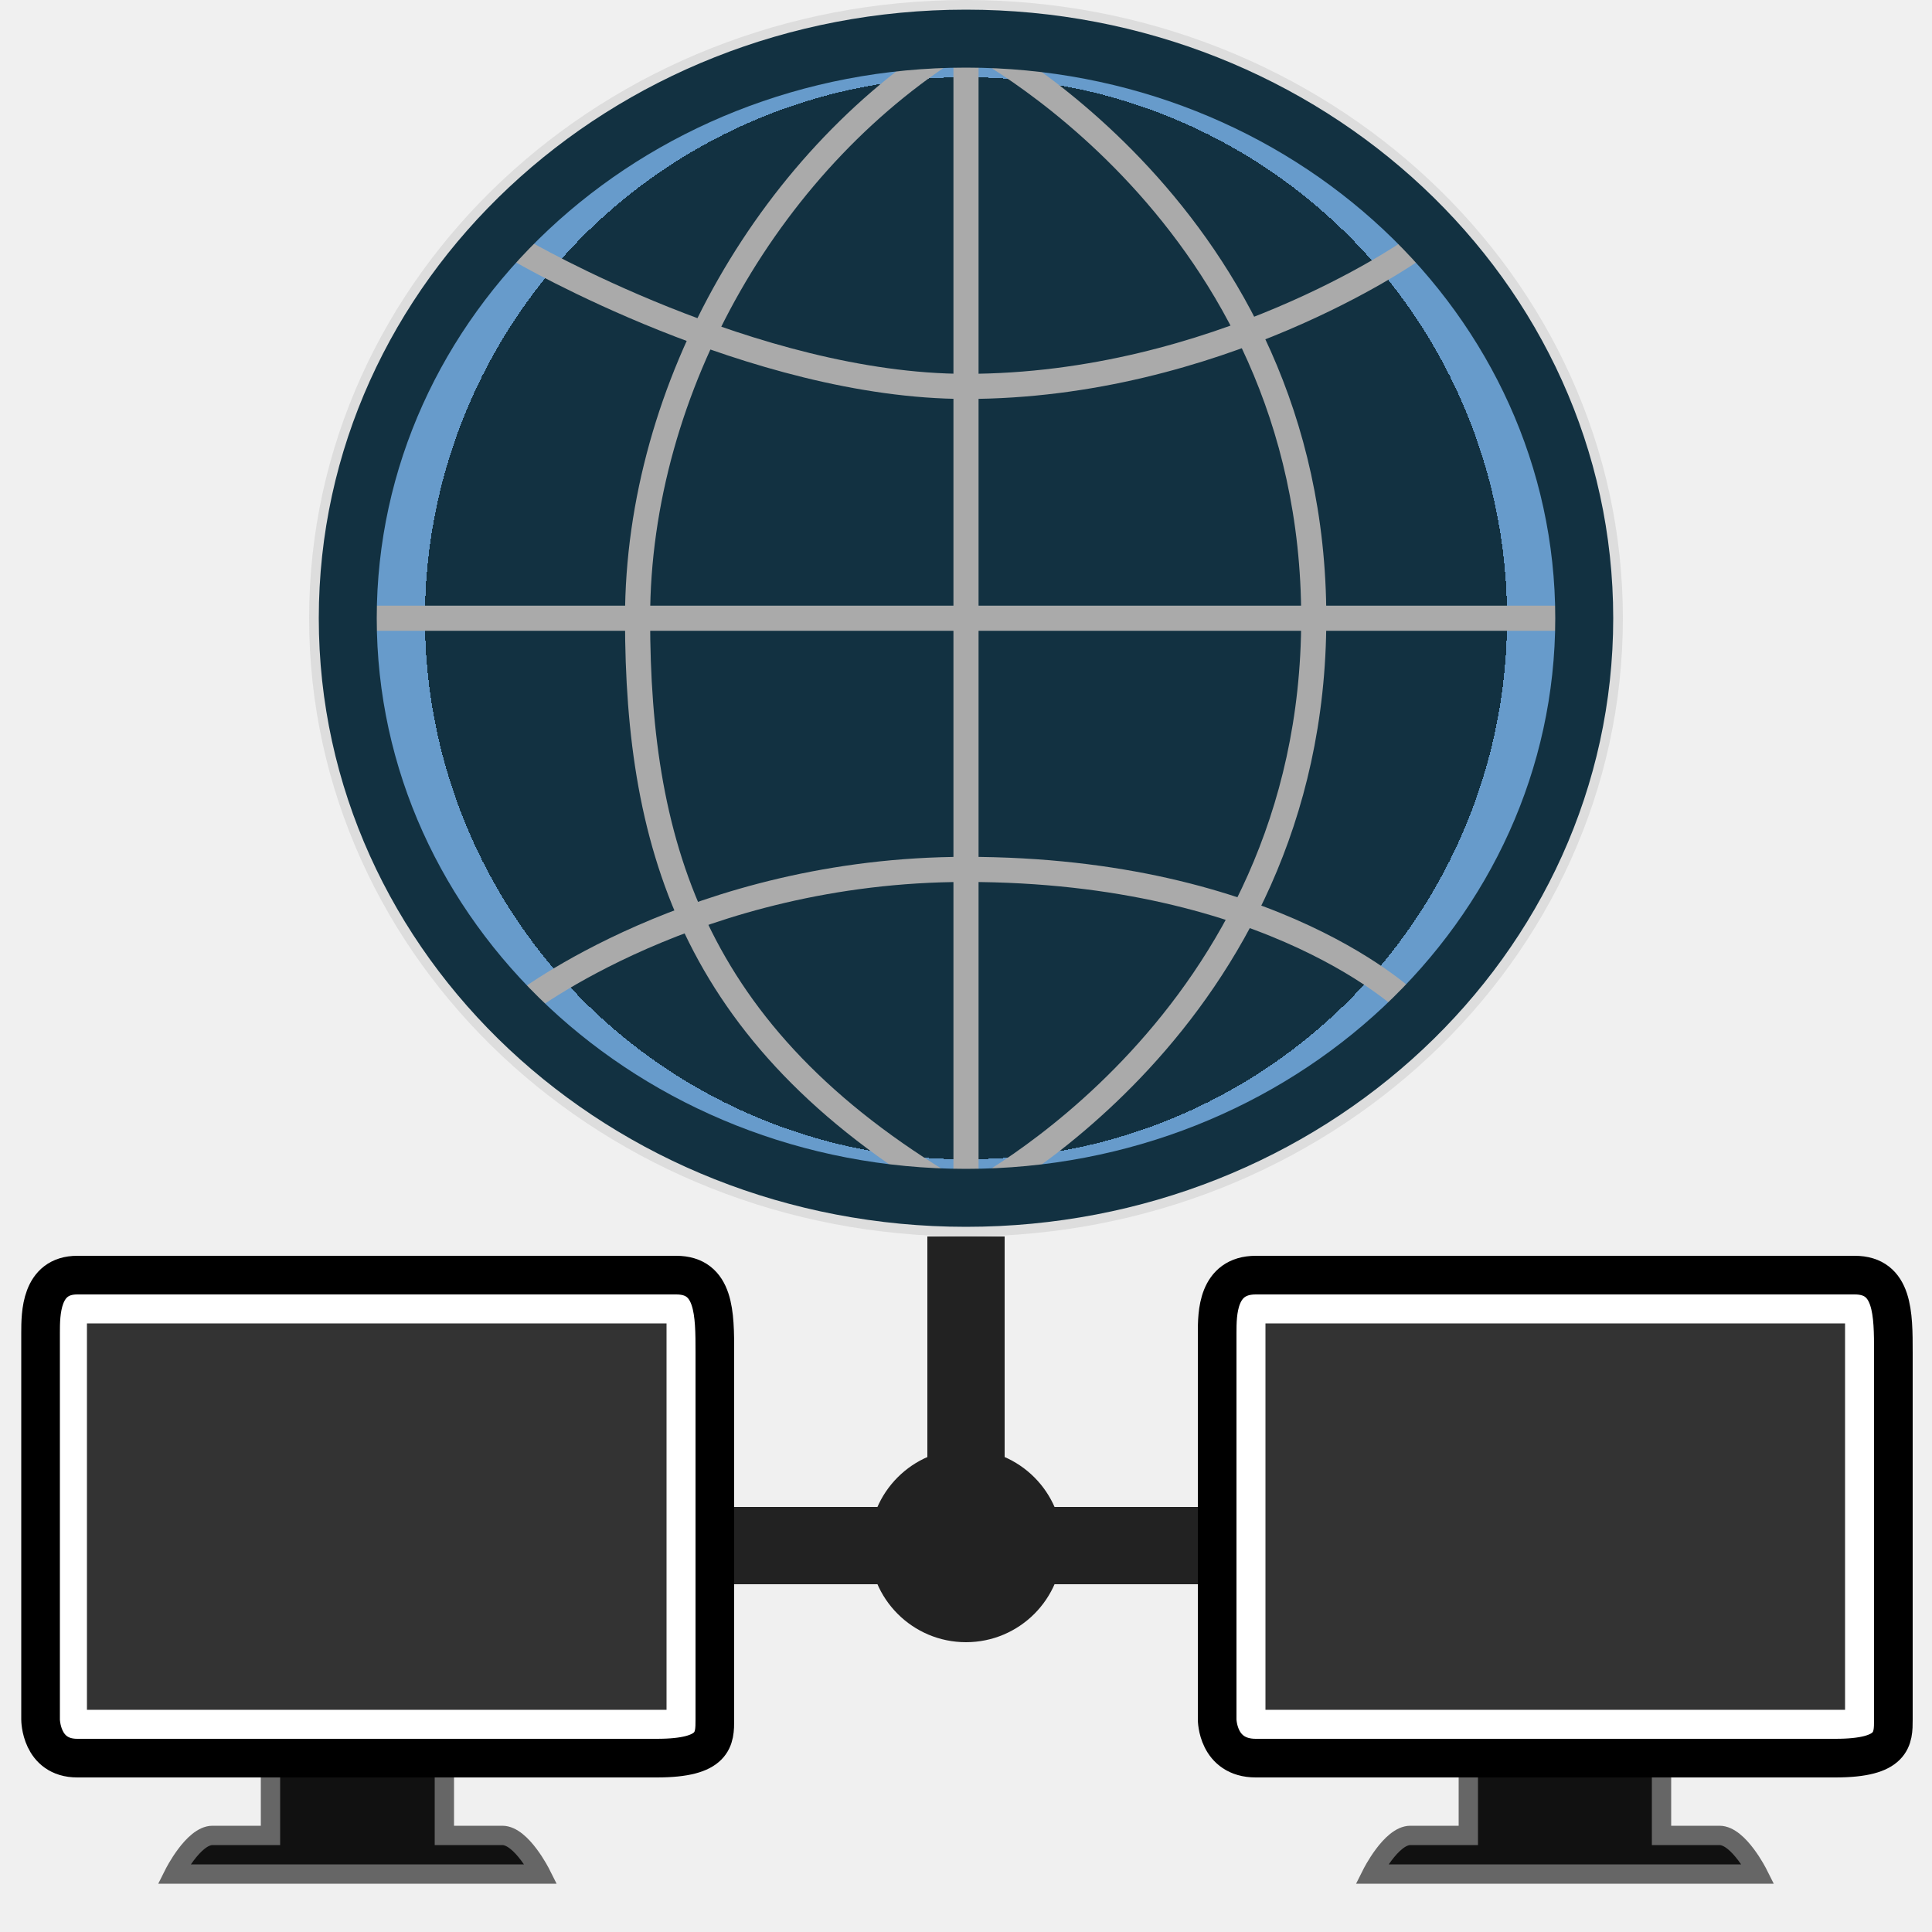
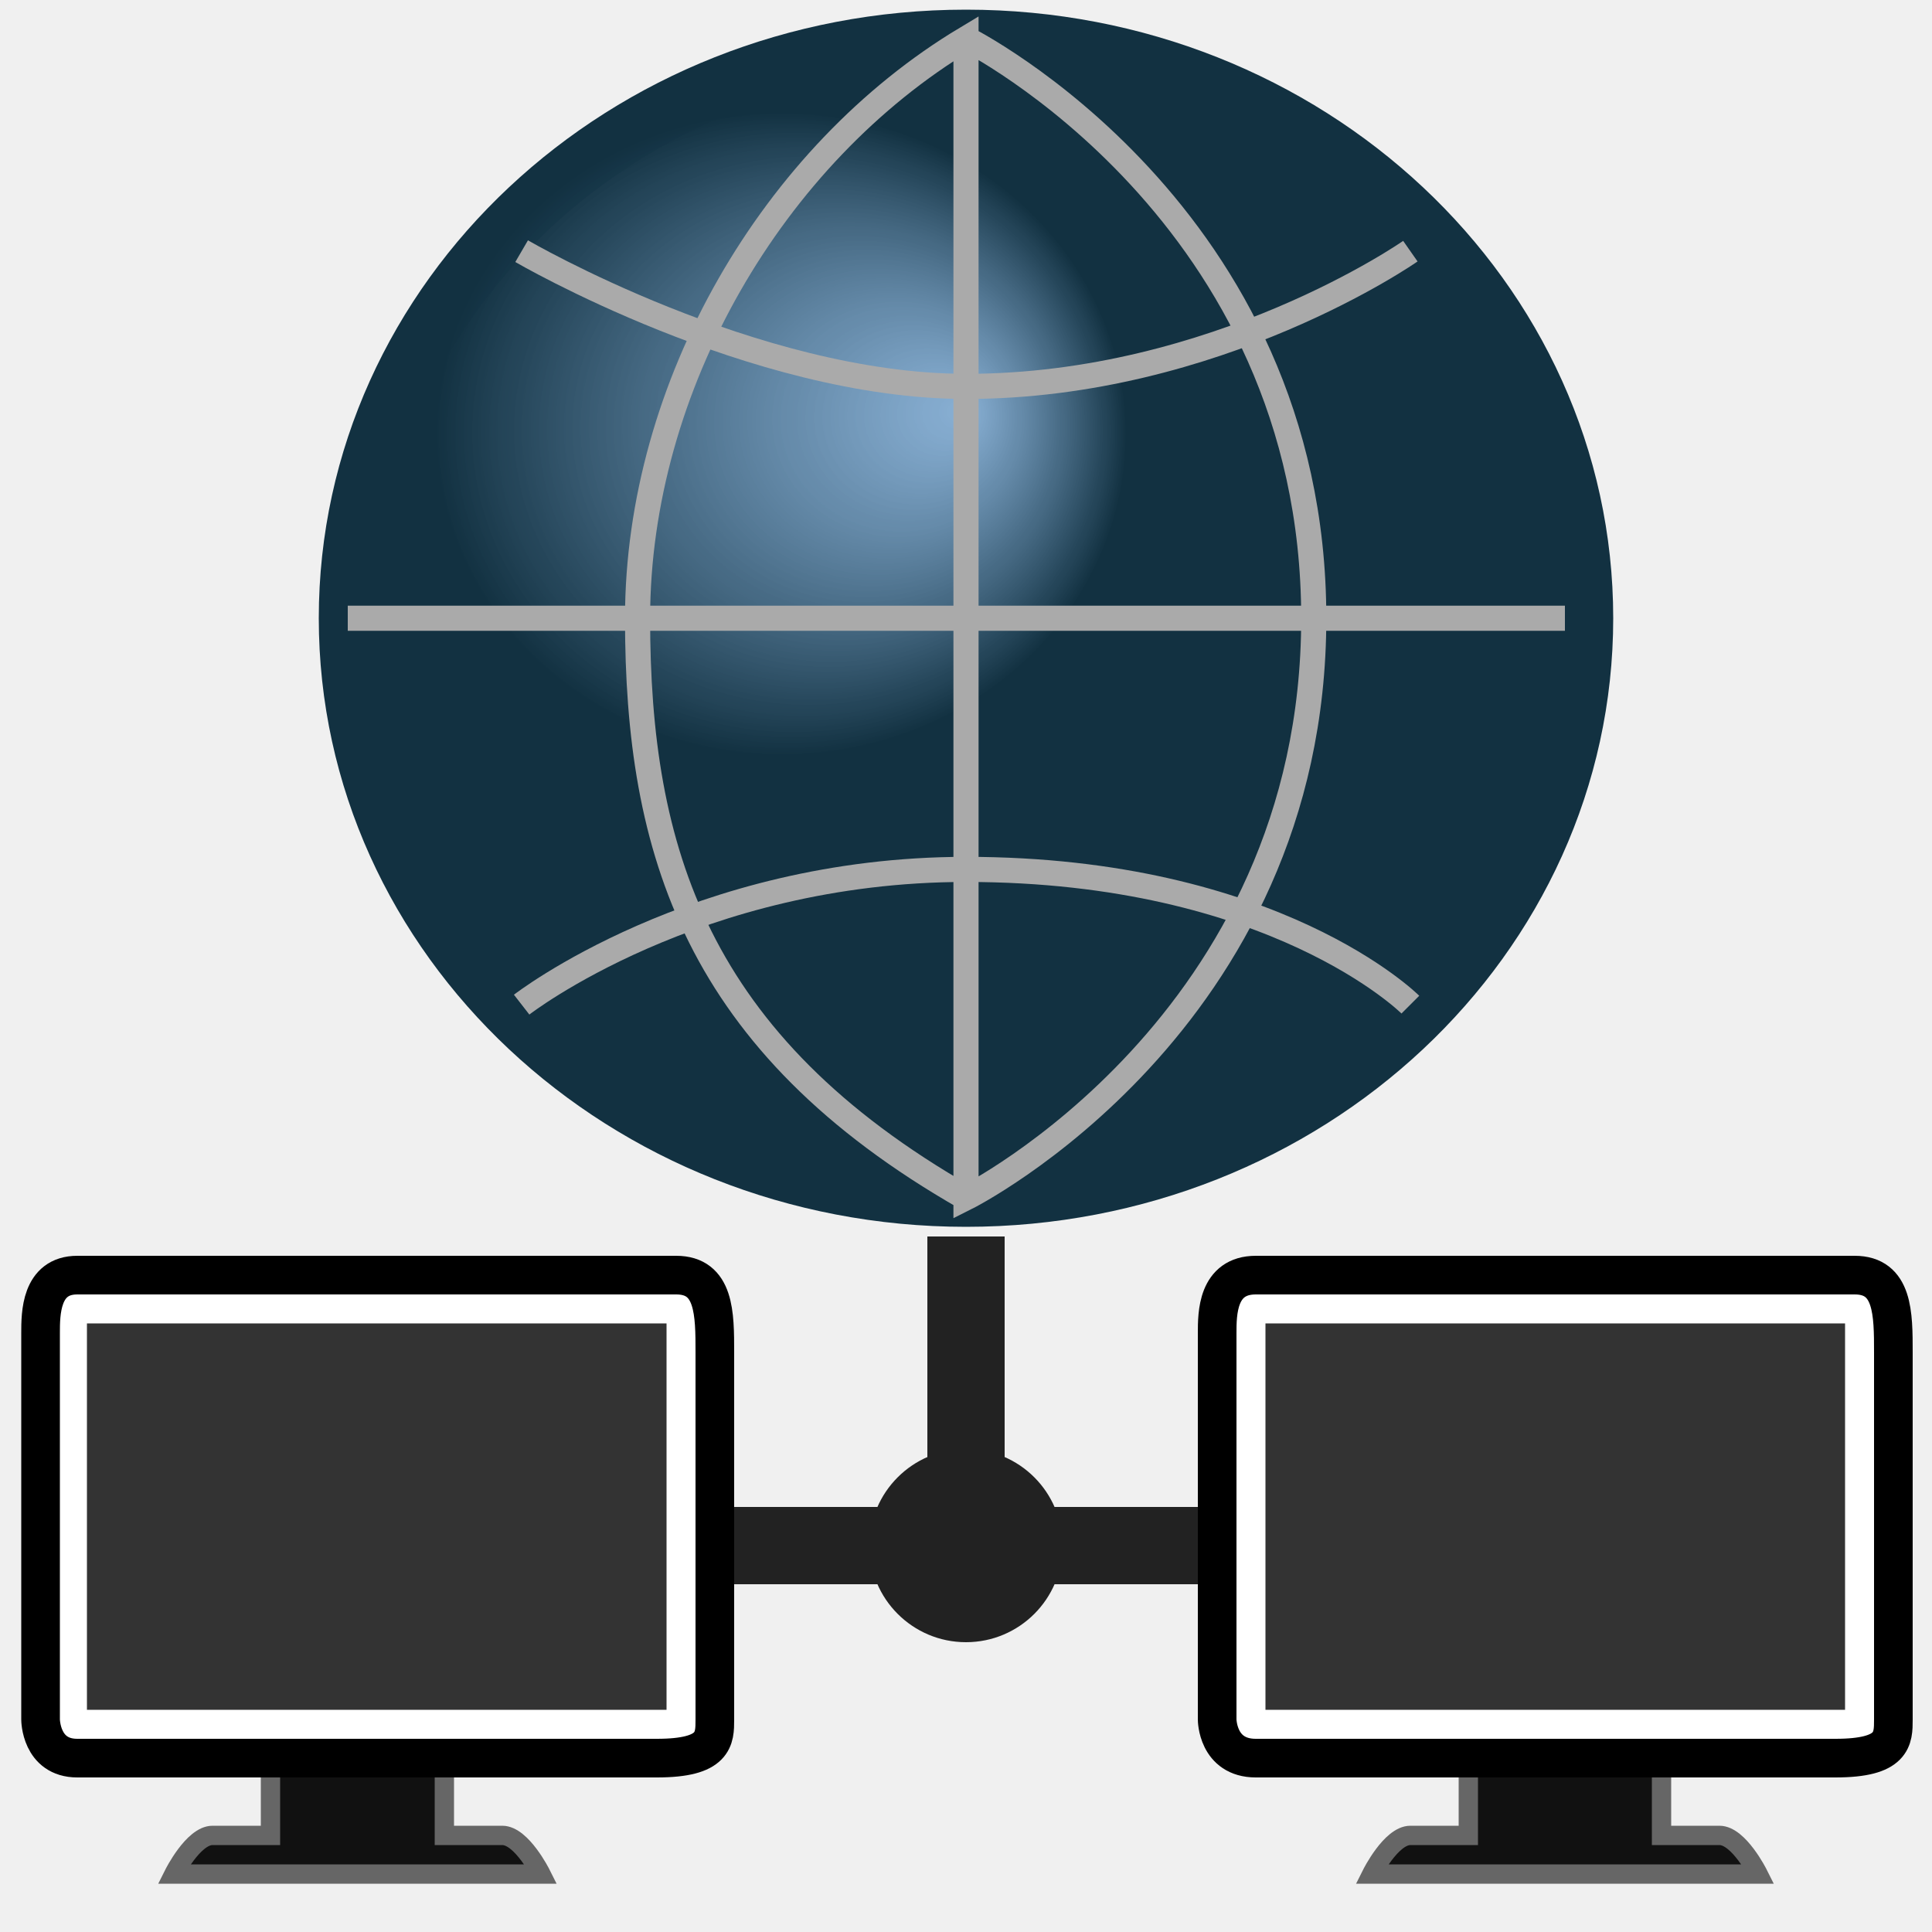
<svg xmlns="http://www.w3.org/2000/svg" version="1.1" height="100" width="100">
  <defs>
-     <radialGradient id="RG1" cx="50" cy="32" fx="50" fy="32" r="28" gradientUnits="userSpaceOnUse">
-       <stop style="stop-color:#123141;stop-opacity:1;" offset="1" />
-       <stop style="stop-color:#679BCB;stop-opacity:1;" offset="0" />
+     <radialGradient id="RG1" cx="35%" cy="34%" fx="50%" fy="32%" r="28%">
+       <stop style="stop-color:rgb(103,155,203);stop-opacity:0.75;" offset="0%" />
+       <stop style="stop-color:rgb(18,49,65);stop-opacity:1;" offset="100%" />
    </radialGradient>
  </defs>
+   <ellipse cx="50" cy="32" rx="32" ry="30" style="stroke-width:3;stroke:#123141;fill:none;" />
+   <ellipse cx="50" cy="32" rx="32" ry="30" style="fill:url(#RG1);fill-opacity:1;fill-rule:nonzero" />
  <path style="fill:#111111;stroke:#666666" d="m 14,91 0,4 c 0,0 -2,0 -3,0 -1,0 -2,2 -2,2 1,0 18,0 19,0 0,0 -1,-2 -2,-2 -1,0 -3,0 -3,0 l 0,-4" />
  <path style="fill:#ffffff;stroke:#000000;stroke-width:2px;stroke-linecap:butt" d="m 2.1,89 c 0,-5 0,-16 0,-20 0,-1 0,-3 1.9,-3 3.9,0 29,0 31,0 2,0 2,2 2,4 0,4 0,17 0,19 0,1 0,2 -3,2 C 32,91 6,91 4,91 2.1,91 2.1,89 2.1,89 z" />
  <path style="fill:#333333;stroke:#ffffff" d="m 4,68 31,0 0,21 -31,0 z" />
  <path style="fill:#111111;stroke:#666666" d="m 76,91 0,4 c 0,0 -2,0 -3,0 -1,0 -2,2 -2,2 1,0 19,0 20,0 0,0 -1,-2 -2,-2 -1,0 -3,0 -3,0 l 0,-4" />
  <path style="fill:#ffffff;stroke:#000000;stroke-width:2px;stroke-linecap:butt" d="m 63,89 c 0,-5 0,-16 0,-20 0,-1 0,-3 2,-3 4,0 29,0 31,0 2,0 2,2 2,4 0,4 0,17 0,19 0,1 0,2 -3,2 -2,0 -28,0 -30,0 -2,0 -2,-2 -2,-2 z" />
  <path style="fill:#333333;stroke:#ffffff" d="m 65,68 31,0 0,21 -31,0 z" />
-   <ellipse cx="50" cy="32" rx="32" ry="30" style="stroke-width:4;stroke:#dddddd;fill:none;" />
-   <ellipse cx="50" cy="32" rx="32" ry="30" style="fill:url(#RG1);fill-opacity:1;fill-rule:nonzero" />
  <g style="fill:none;stroke:#aaaaaa;stroke-width:1.3px;stroke-linecap:butt;">
    <path d="M 50,62 C 36,54 33,44 33,32 33,20 40,8 50,2 l 0,60 C 50,62 68,53 68,32 68,11 50,2 50,2" />
    <path d="m 18,32 63,0 0,0" />
    <path d="m 27,13 c 0,0 12,7 23,7 13,0 23,-7 23,-7" />
    <path d="m 27,52 c 0,0 9,-7 23,-7 16,0 23,7 23,7" />
  </g>
-   <ellipse cx="50" cy="32" rx="32" ry="30" style="stroke-width:3;stroke:#123141;fill:none;" />
  <path style="fill:none;stroke:#222222;stroke-width:4" d="m 38,80 24,0 -12,0 0,-16" />
  <ellipse cx="50" cy="80" rx="5" ry="5" style="fill:#222222;" />
</svg>
